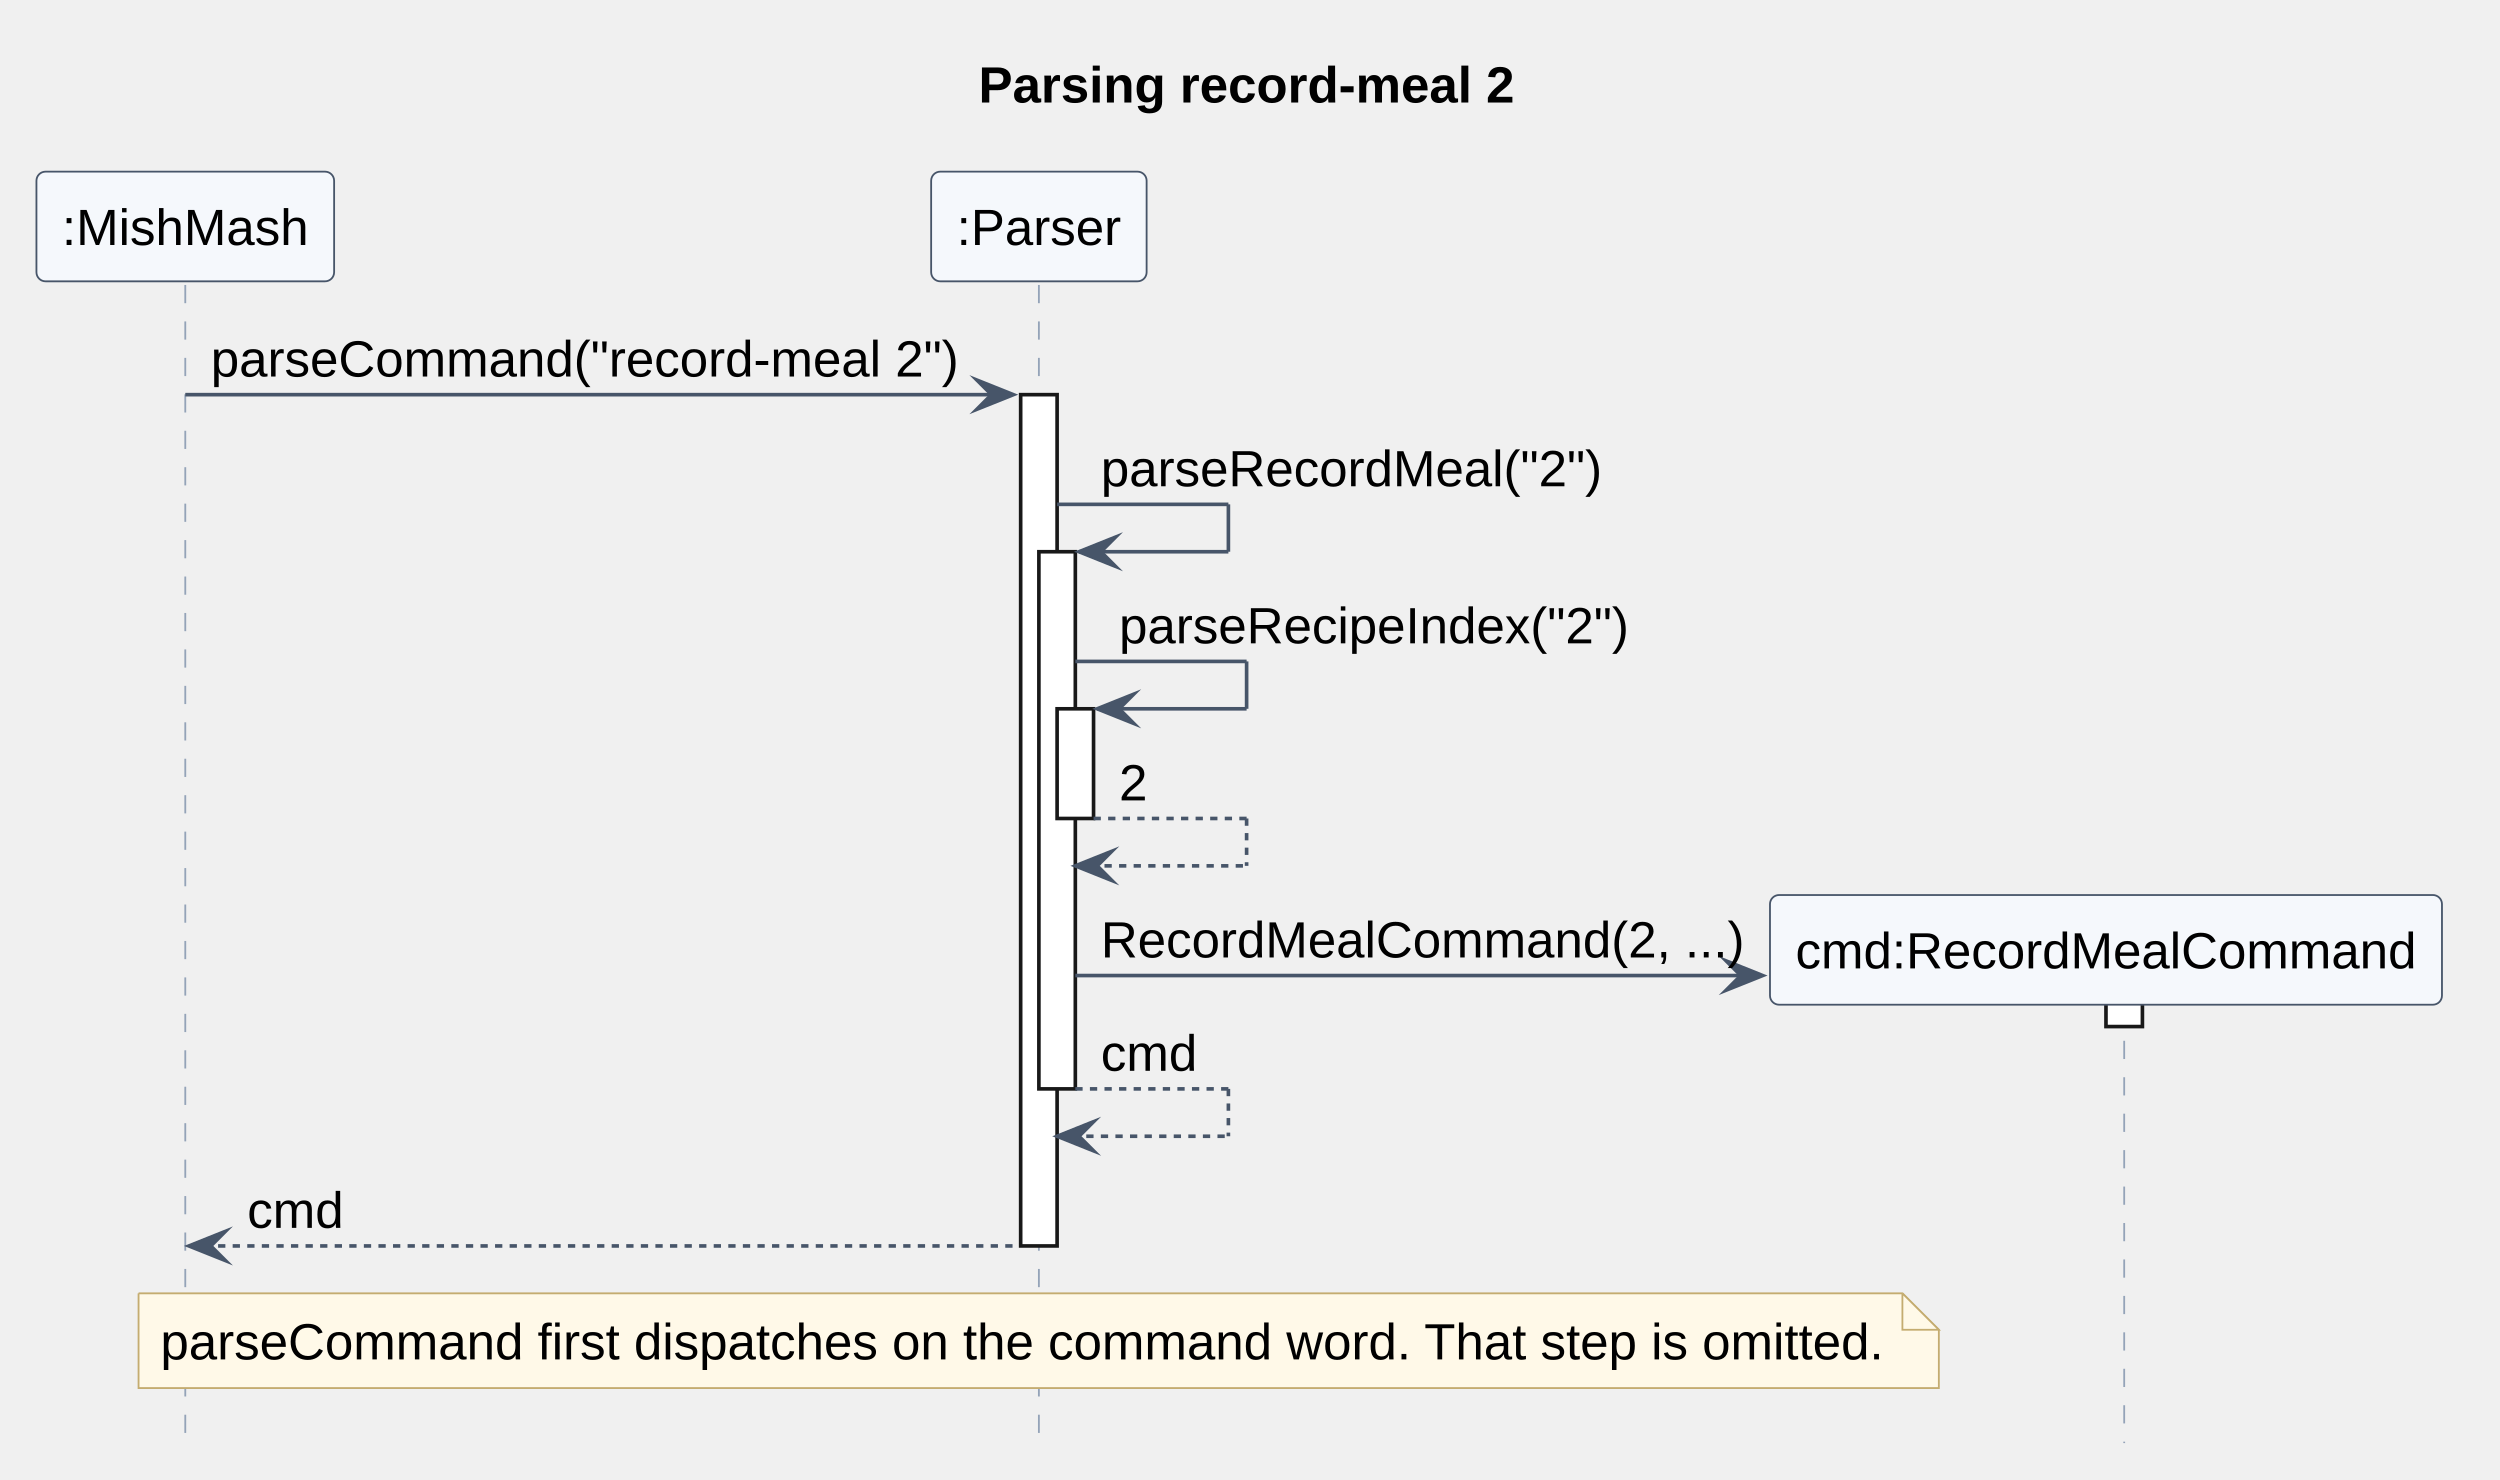
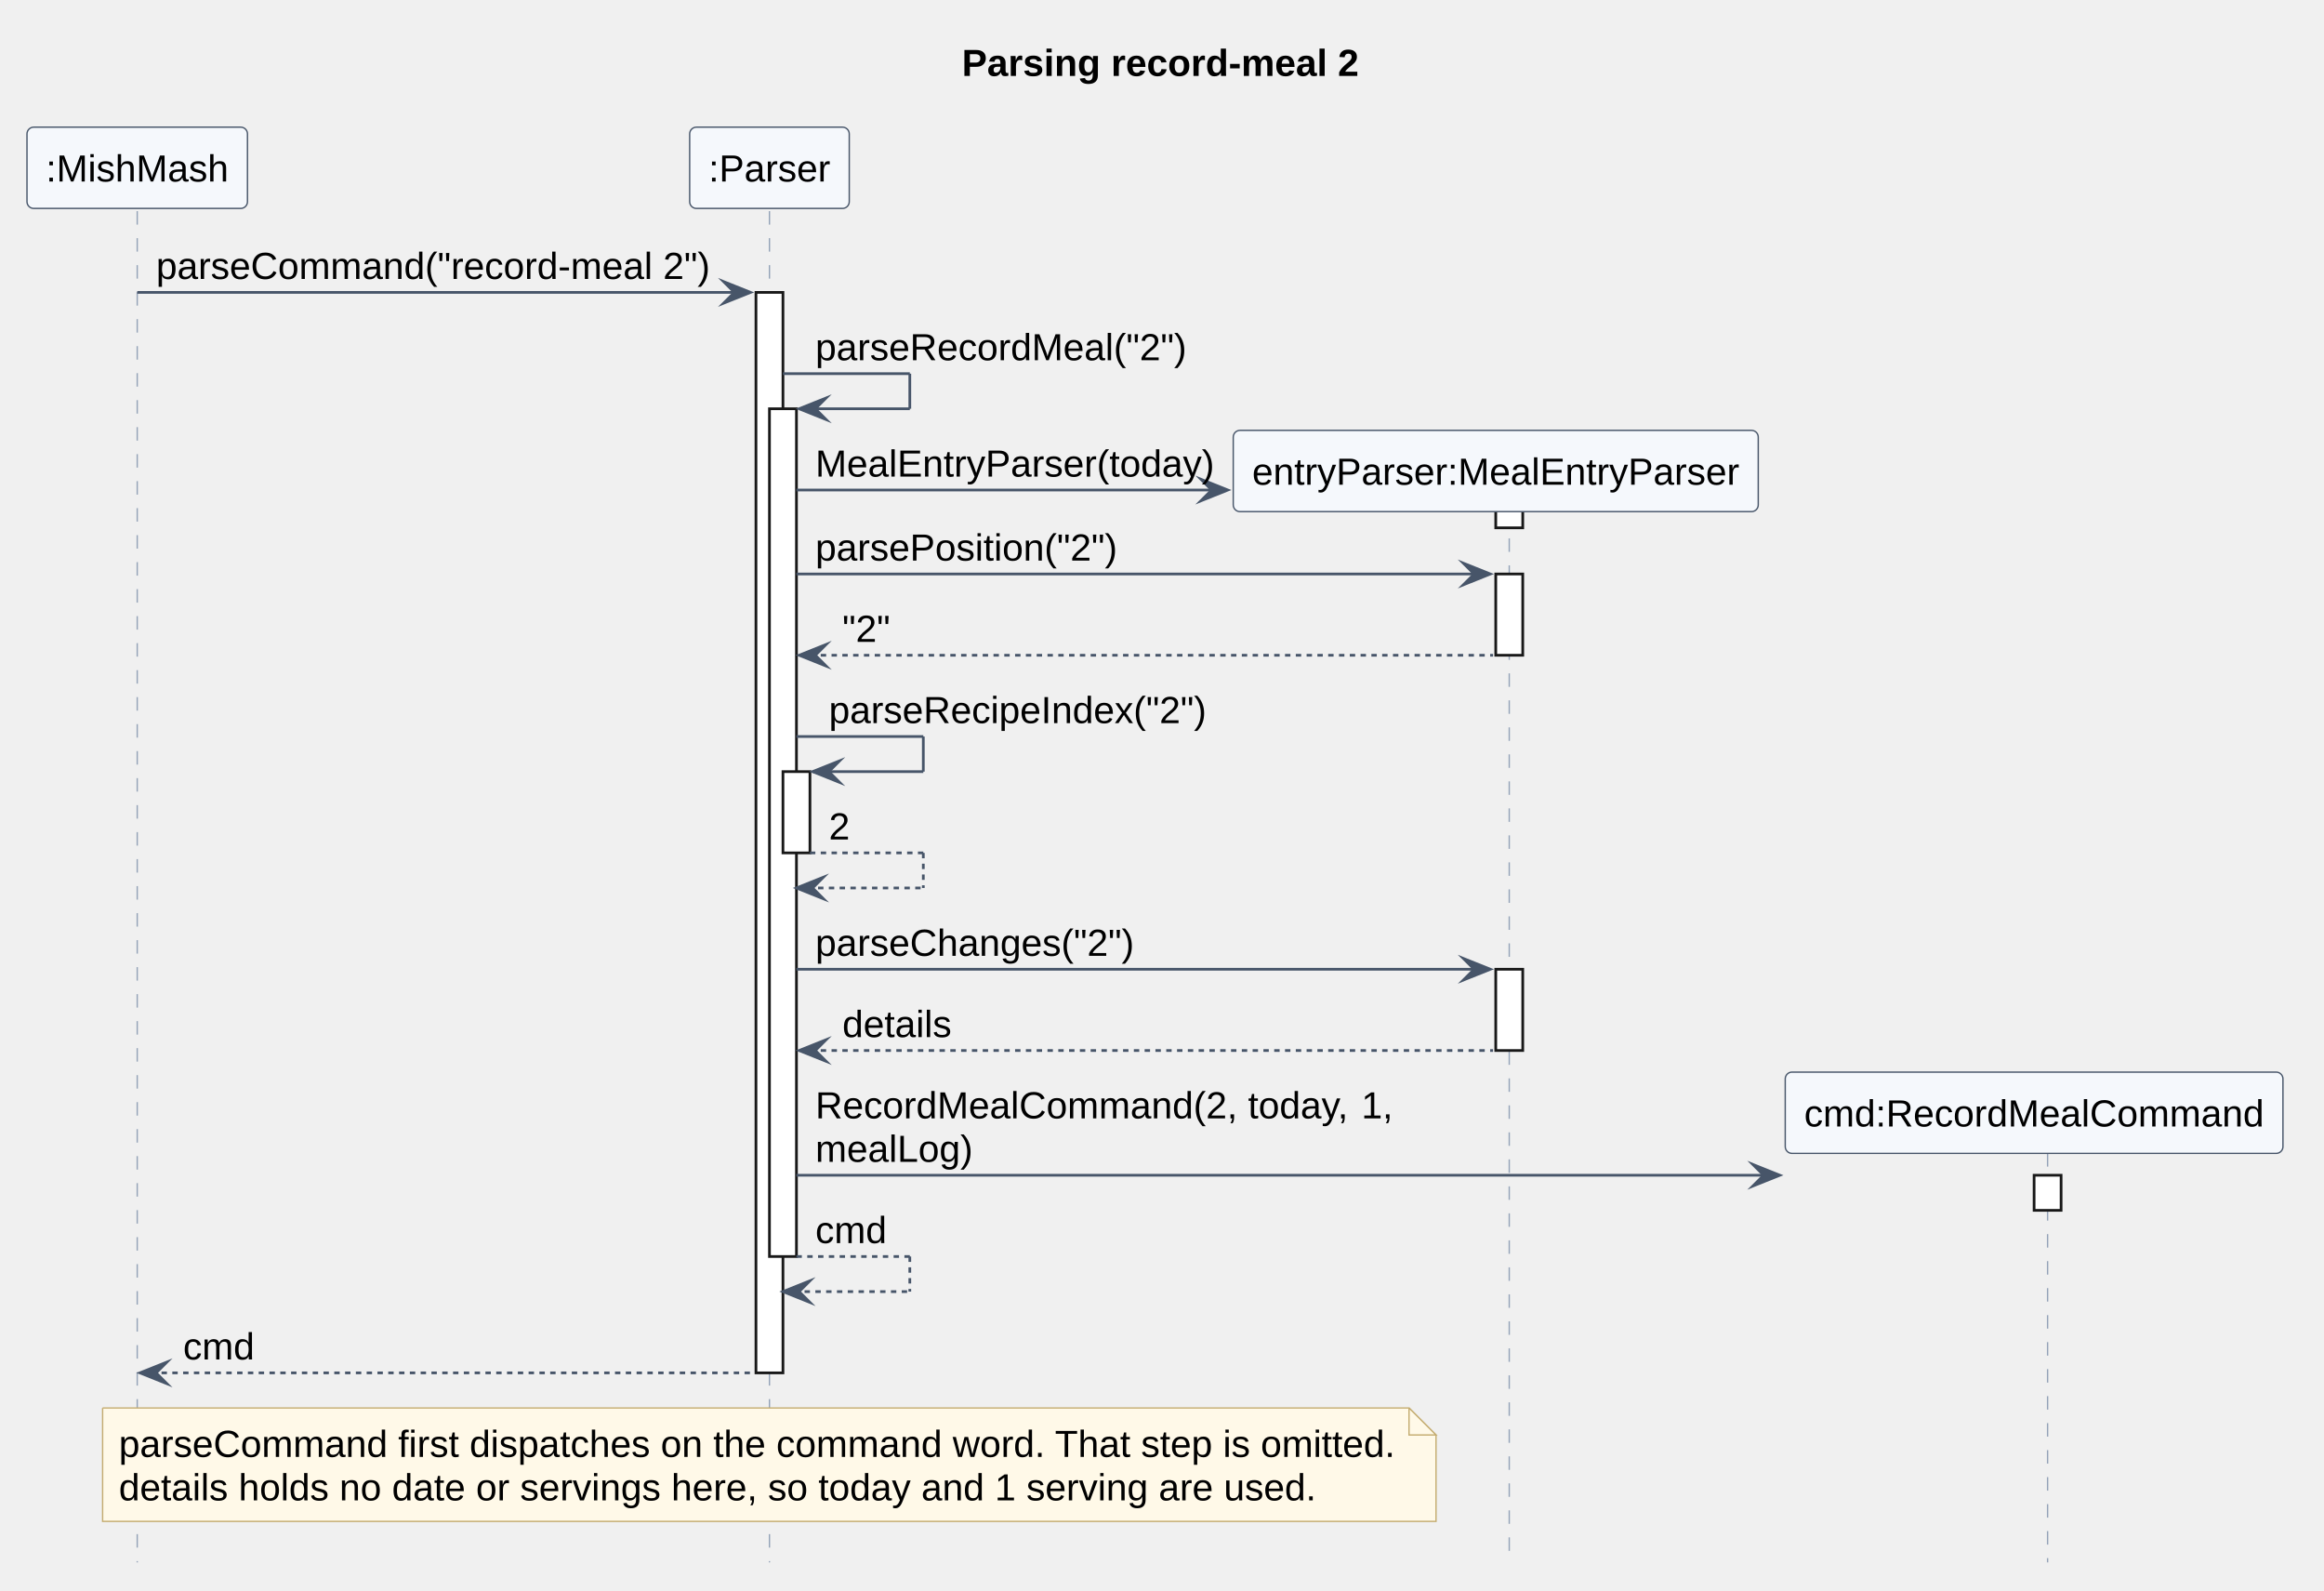
- <svg xmlns="http://www.w3.org/2000/svg" version="1.1" data-diagram-type="SEQUENCE" style="width:686px;height:406px;background:#FFFFFF;" width="686px" height="406px" viewBox="0 0 686 406" zoomAndPan="magnify" preserveAspectRatio="none" contentStyleType="text/css">
+ <svg xmlns="http://www.w3.org/2000/svg" version="1.1" data-diagram-type="SEQUENCE" style="width:861px;height:589px;background:#FFFFFF;" width="861px" height="589px" viewBox="0 0 861 589" zoomAndPan="magnify" preserveAspectRatio="none" contentStyleType="text/css">
  <defs />
  <g font-family="sans-serif" lengthAdjust="spacing">
    <g class="title" data-source-line="2">
-       <text x="268.507" y="28.132" fill="#000" font-size="14" textLength="147.062" font-weight="700" font-family="Arial">Parsing record-meal 2</text>
-     </g>
-     <g class="participant-lifeline" data-qualified-name="App" data-entity-uid="part1" id="part1-lifeline" data-source-line="4">
-       <g>
-         <rect x="47.341" y="78.197" width="8" height="317.789" fill="#000" fill-opacity="0" />
-         <line x1="50.841" y1="78.197" x2="50.841" y2="395.986" style="stroke:#94A3B8;stroke-width:0.5;stroke-dasharray:5,5;" />
-       </g>
-     </g>
-     <g class="participant-lifeline" data-qualified-name="Parser" data-entity-uid="part2" id="part2-lifeline" data-source-line="5">
-       <g>
-         <rect x="281.57" y="78.197" width="8" height="317.789" fill="#000" fill-opacity="0" />
-         <line x1="285.07" y1="78.197" x2="285.07" y2="395.986" style="stroke:#94A3B8;stroke-width:0.5;stroke-dasharray:5,5;" />
-       </g>
+       <text x="356.365" y="28.132" fill="#000" font-size="14" textLength="147.062" font-weight="700" font-family="Arial">Parsing record-meal 2</text>
    </g>
    <g>
-       <rect x="280.07" y="108.296" width="10" height="233.592" fill="#FFF" style="stroke:#181818;stroke-width:1;" />
+       <rect x="47.341" y="78.197" width="8" height="500.479" fill="#000" fill-opacity="0" />
+       <line x1="50.841" y1="78.197" x2="50.841" y2="578.677" style="stroke:#94A3B8;stroke-width:0.5;stroke-dasharray:5,5;" />
    </g>
    <g>
-       <rect x="285.07" y="151.395" width="10" height="147.395" fill="#FFF" style="stroke:#181818;stroke-width:1;" />
+       <rect x="281.57" y="78.197" width="8" height="500.479" fill="#000" fill-opacity="0" />
+       <line x1="285.07" y1="78.197" x2="285.07" y2="578.677" style="stroke:#94A3B8;stroke-width:0.5;stroke-dasharray:5,5;" />
    </g>
    <g>
-       <rect x="290.07" y="194.493" width="10" height="30.099" fill="#FFF" style="stroke:#181818;stroke-width:1;" />
-     </g>
-     <g class="participant-lifeline" data-qualified-name="Command" data-entity-uid="part3" id="part3-lifeline" data-source-line="6">
-       <g>
-         <rect x="579.379" y="245.592" width="8" height="150.395" fill="#000" fill-opacity="0" />
-         <line x1="582.879" y1="245.592" x2="582.879" y2="395.986" style="stroke:#94A3B8;stroke-width:0.5;stroke-dasharray:5,5;" />
-       </g>
+       <rect x="280.07" y="108.296" width="10" height="400.184" fill="#FFF" style="stroke:#181818;stroke-width:1;" />
    </g>
    <g>
-       <rect x="577.879" y="267.69" width="10" height="14" fill="#FFF" style="stroke:#181818;stroke-width:1;" />
+       <rect x="285.07" y="151.395" width="10" height="313.986" fill="#FFF" style="stroke:#181818;stroke-width:1;" />
    </g>
-     <g class="participant participant-head" data-qualified-name="App" data-entity-uid="part1" id="part1-head" data-source-line="4">
-       <rect x="10" y="47.099" width="81.683" height="30.099" fill="#F5F8FC" style="stroke:#475569;stroke-width:0.5;" rx="2.5" ry="2.5" />
-       <text x="17" y="67.23" fill="#000" font-size="14" textLength="67.683" font-family="Arial">:MishMash</text>
+     <g>
+       <rect x="290.07" y="285.789" width="10" height="30.099" fill="#FFF" style="stroke:#181818;stroke-width:1;" />
    </g>
-     <g class="participant participant-head" data-qualified-name="Parser" data-entity-uid="part2" id="part2-head" data-source-line="5">
-       <rect x="255.508" y="47.099" width="59.124" height="30.099" fill="#F5F8FC" style="stroke:#475569;stroke-width:0.5;" rx="2.5" ry="2.5" />
-       <text x="262.508" y="67.23" fill="#000" font-size="14" textLength="45.124" font-family="Arial">:Parser</text>
+     <g>
+       <rect x="555.648" y="159.395" width="8" height="419.282" fill="#000" fill-opacity="0" />
+       <line x1="559.148" y1="159.395" x2="559.148" y2="578.677" style="stroke:#94A3B8;stroke-width:0.5;stroke-dasharray:5,5;" />
    </g>
-     <g class="message" data-entity-1="part1" data-entity-2="part2" id="msg1" data-source-line="8">
-       <polygon points="268.07,104.296,278.07,108.296,268.07,112.296,272.07,108.296" fill="#475569" style="stroke:#475569;stroke-width:1;stroke-linejoin:miter;stroke-miterlimit:10;" />
-       <line x1="50.841" y1="108.296" x2="274.07" y2="108.296" style="stroke:#475569;stroke-width:1;" />
-       <text x="57.841" y="103.329" fill="#000" font-size="14" textLength="183.921" font-family="Arial">parseCommand("record-meal</text>
-       <text x="241.762" y="103.329" fill="#000" font-size="14" font-family="Arial"> </text>
-       <text x="245.652" y="103.329" fill="#000" font-size="14" textLength="17.418" font-family="Arial">2")</text>
+     <g>
+       <rect x="554.148" y="181.493" width="10" height="14" fill="#FFF" style="stroke:#181818;stroke-width:1;" />
    </g>
-     <g class="message" data-entity-1="part2" data-entity-2="part2" id="msg2" data-source-line="10">
-       <line x1="290.07" y1="138.395" x2="337.07" y2="138.395" style="stroke:#475569;stroke-width:1;" />
-       <line x1="337.07" y1="138.395" x2="337.07" y2="151.395" style="stroke:#475569;stroke-width:1;" />
-       <line x1="296.07" y1="151.395" x2="337.07" y2="151.395" style="stroke:#475569;stroke-width:1;" />
-       <polygon points="306.07,147.395,296.07,151.395,306.07,155.395,302.07,151.395" fill="#475569" style="stroke:#475569;stroke-width:1;stroke-linejoin:miter;stroke-miterlimit:10;" />
-       <text x="302.07" y="133.428" fill="#000" font-size="14" textLength="137.546" font-family="Arial">parseRecordMeal("2")</text>
+     <g>
+       <rect x="554.148" y="212.592" width="10" height="30.099" fill="#FFF" style="stroke:#181818;stroke-width:1;" />
    </g>
-     <g class="message" data-entity-1="part2" data-entity-2="part2" id="msg3" data-source-line="12">
-       <line x1="295.07" y1="181.493" x2="342.07" y2="181.493" style="stroke:#475569;stroke-width:1;" />
-       <line x1="342.07" y1="181.493" x2="342.07" y2="194.493" style="stroke:#475569;stroke-width:1;" />
-       <line x1="301.07" y1="194.493" x2="342.07" y2="194.493" style="stroke:#475569;stroke-width:1;" />
-       <polygon points="311.07,190.493,301.07,194.493,311.07,198.493,307.07,194.493" fill="#475569" style="stroke:#475569;stroke-width:1;stroke-linejoin:miter;stroke-miterlimit:10;" />
-       <text x="307.07" y="176.526" fill="#000" font-size="14" textLength="139.897" font-family="Arial">parseRecipeIndex("2")</text>
+     <g>
+       <rect x="554.148" y="358.986" width="10" height="30.099" fill="#FFF" style="stroke:#181818;stroke-width:1;" />
    </g>
-     <g class="message" data-entity-1="part2" data-entity-2="part2" id="msg4" data-source-line="14">
-       <line x1="300.07" y1="224.592" x2="342.07" y2="224.592" style="stroke:#475569;stroke-width:1;stroke-dasharray:2,2;" />
-       <line x1="342.07" y1="224.592" x2="342.07" y2="237.592" style="stroke:#475569;stroke-width:1;stroke-dasharray:2,2;" />
-       <line x1="295.07" y1="237.592" x2="342.07" y2="237.592" style="stroke:#475569;stroke-width:1;stroke-dasharray:2,2;" />
-       <polygon points="305.07,233.592,295.07,237.592,305.07,241.592,301.07,237.592" fill="#475569" style="stroke:#475569;stroke-width:1;stroke-linejoin:miter;stroke-miterlimit:10;" />
-       <text x="307.07" y="219.625" fill="#000" font-size="14" font-family="Arial">2</text>
+     <g>
+       <rect x="755.096" y="397.085" width="8" height="181.592" fill="#000" fill-opacity="0" />
+       <line x1="758.596" y1="397.085" x2="758.596" y2="578.677" style="stroke:#94A3B8;stroke-width:0.5;stroke-dasharray:5,5;" />
    </g>
-     <g class="participant participant-head" data-qualified-name="Command" data-entity-uid="part3" id="part3-head" data-source-line="6">
-       <rect x="485.683" y="245.592" width="184.393" height="30.099" fill="#F5F8FC" style="stroke:#475569;stroke-width:0.5;" rx="2.5" ry="2.5" />
-       <text x="492.683" y="265.724" fill="#000" font-size="14" textLength="170.393" font-family="Arial">cmd:RecordMealCommand</text>
+     <g>
+       <rect x="753.596" y="435.282" width="10" height="13" fill="#FFF" style="stroke:#181818;stroke-width:1;" />
    </g>
-     <g class="message" data-entity-1="part2" data-entity-2="part3" id="msg5" data-source-line="17">
-       <polygon points="473.683,263.69,483.683,267.69,473.683,271.69,477.683,267.69" fill="#475569" style="stroke:#475569;stroke-width:1;stroke-linejoin:miter;stroke-miterlimit:10;" />
-       <line x1="295.07" y1="267.69" x2="479.683" y2="267.69" style="stroke:#475569;stroke-width:1;" />
-       <text x="302.07" y="262.724" fill="#000" font-size="14" textLength="156.393" font-family="Arial">RecordMealCommand(2,</text>
-       <text x="458.462" y="262.724" fill="#000" font-size="14" font-family="Arial"> </text>
-       <text x="462.352" y="262.724" fill="#000" font-size="14" textLength="16.331" font-family="Arial">...)</text>
-     </g>
-     <g class="message" data-entity-1="part2" data-entity-2="part2" id="msg6" data-source-line="20">
-       <line x1="295.07" y1="298.789" x2="337.07" y2="298.789" style="stroke:#475569;stroke-width:1;stroke-dasharray:2,2;" />
-       <line x1="337.07" y1="298.789" x2="337.07" y2="311.789" style="stroke:#475569;stroke-width:1;stroke-dasharray:2,2;" />
-       <line x1="290.07" y1="311.789" x2="337.07" y2="311.789" style="stroke:#475569;stroke-width:1;stroke-dasharray:2,2;" />
-       <polygon points="300.07,307.789,290.07,311.789,300.07,315.789,296.07,311.789" fill="#475569" style="stroke:#475569;stroke-width:1;stroke-linejoin:miter;stroke-miterlimit:10;" />
-       <text x="302.07" y="293.822" fill="#000" font-size="14" textLength="26.448" font-family="Arial">cmd</text>
-     </g>
-     <g class="message" data-entity-1="part2" data-entity-2="part1" id="msg7" data-source-line="22">
-       <polygon points="61.841,337.888,51.841,341.888,61.841,345.888,57.841,341.888" fill="#475569" style="stroke:#475569;stroke-width:1;stroke-linejoin:miter;stroke-miterlimit:10;" />
-       <line x1="55.841" y1="341.888" x2="279.07" y2="341.888" style="stroke:#475569;stroke-width:1;stroke-dasharray:2,2;" />
-       <text x="67.841" y="336.921" fill="#000" font-size="14" textLength="26.448" font-family="Arial">cmd</text>
-     </g>
-     <path d="M38.019,354.888 L38.019,380.888 L532.019,380.888 L532.019,364.888 L522.019,354.888 L38.019,354.888" style="stroke:#C4AC70;stroke-width:0.5;" fill="#FFF9E8" />
-     <path d="M522.019,354.888 L522.019,364.888 L532.019,364.888 L522.019,354.888" style="stroke:#C4AC70;stroke-width:0.5;" fill="#FFF9E8" />
-     <text x="44.019" y="373.02" fill="#000" font-size="14" textLength="473.102" font-family="Arial">parseCommand first dispatches on the command word. That step is omitted.</text>
+     <rect x="10" y="47.099" width="81.683" height="30.099" fill="#F5F8FC" style="stroke:#475569;stroke-width:0.5;" rx="2.5" ry="2.5" />
+     <text x="17" y="67.23" fill="#000" font-size="14" textLength="67.683" font-family="Arial">:MishMash</text>
+     <rect x="255.508" y="47.099" width="59.124" height="30.099" fill="#F5F8FC" style="stroke:#475569;stroke-width:0.5;" rx="2.5" ry="2.5" />
+     <text x="262.508" y="67.23" fill="#000" font-size="14" textLength="45.124" font-family="Arial">:Parser</text>
+     <polygon points="268.07,104.296,278.07,108.296,268.07,112.296,272.07,108.296" fill="#475569" style="stroke:#475569;stroke-width:1;stroke-linejoin:miter;stroke-miterlimit:10;" />
+     <line x1="50.841" y1="108.296" x2="274.07" y2="108.296" style="stroke:#475569;stroke-width:1;" />
+     <text x="57.841" y="103.329" fill="#000" font-size="14" textLength="183.921" font-family="Arial">parseCommand("record-meal</text>
+     <text x="241.762" y="103.329" fill="#000" font-size="14" font-family="Arial"> </text>
+     <text x="245.652" y="103.329" fill="#000" font-size="14" textLength="17.418" font-family="Arial">2")</text>
+     <line x1="290.07" y1="138.395" x2="337.07" y2="138.395" style="stroke:#475569;stroke-width:1;" />
+     <line x1="337.07" y1="138.395" x2="337.07" y2="151.395" style="stroke:#475569;stroke-width:1;" />
+     <line x1="296.07" y1="151.395" x2="337.07" y2="151.395" style="stroke:#475569;stroke-width:1;" />
+     <polygon points="306.07,147.395,296.07,151.395,306.07,155.395,302.07,151.395" fill="#475569" style="stroke:#475569;stroke-width:1;stroke-linejoin:miter;stroke-miterlimit:10;" />
+     <text x="302.07" y="133.428" fill="#000" font-size="14" textLength="137.546" font-family="Arial">parseRecordMeal("2")</text>
+     <rect x="456.897" y="159.395" width="194.503" height="30.099" fill="#F5F8FC" style="stroke:#475569;stroke-width:0.5;" rx="2.5" ry="2.5" />
+     <text x="463.897" y="179.526" fill="#000" font-size="14" textLength="180.503" font-family="Arial">entryParser:MealEntryParser</text>
+     <polygon points="444.897,177.493,454.897,181.493,444.897,185.493,448.897,181.493" fill="#475569" style="stroke:#475569;stroke-width:1;stroke-linejoin:miter;stroke-miterlimit:10;" />
+     <line x1="295.07" y1="181.493" x2="450.897" y2="181.493" style="stroke:#475569;stroke-width:1;" />
+     <text x="302.07" y="176.526" fill="#000" font-size="14" textLength="147.827" font-family="Arial">MealEntryParser(today)</text>
+     <polygon points="542.148,208.592,552.148,212.592,542.148,216.592,546.148,212.592" fill="#475569" style="stroke:#475569;stroke-width:1;stroke-linejoin:miter;stroke-miterlimit:10;" />
+     <line x1="295.07" y1="212.592" x2="548.148" y2="212.592" style="stroke:#475569;stroke-width:1;" />
+     <text x="302.07" y="207.625" fill="#000" font-size="14" textLength="111.877" font-family="Arial">parsePosition("2")</text>
+     <polygon points="306.07,238.69,296.07,242.69,306.07,246.69,302.07,242.69" fill="#475569" style="stroke:#475569;stroke-width:1;stroke-linejoin:miter;stroke-miterlimit:10;" />
+     <line x1="300.07" y1="242.69" x2="553.148" y2="242.69" style="stroke:#475569;stroke-width:1;stroke-dasharray:2,2;" />
+     <text x="312.07" y="237.724" fill="#000" font-size="14" textLength="17.726" font-family="Arial">"2"</text>
+     <line x1="295.07" y1="272.789" x2="342.07" y2="272.789" style="stroke:#475569;stroke-width:1;" />
+     <line x1="342.07" y1="272.789" x2="342.07" y2="285.789" style="stroke:#475569;stroke-width:1;" />
+     <line x1="301.07" y1="285.789" x2="342.07" y2="285.789" style="stroke:#475569;stroke-width:1;" />
+     <polygon points="311.07,281.789,301.07,285.789,311.07,289.789,307.07,285.789" fill="#475569" style="stroke:#475569;stroke-width:1;stroke-linejoin:miter;stroke-miterlimit:10;" />
+     <text x="307.07" y="267.822" fill="#000" font-size="14" textLength="139.897" font-family="Arial">parseRecipeIndex("2")</text>
+     <line x1="300.07" y1="315.888" x2="342.07" y2="315.888" style="stroke:#475569;stroke-width:1;stroke-dasharray:2,2;" />
+     <line x1="342.07" y1="315.888" x2="342.07" y2="328.888" style="stroke:#475569;stroke-width:1;stroke-dasharray:2,2;" />
+     <line x1="295.07" y1="328.888" x2="342.07" y2="328.888" style="stroke:#475569;stroke-width:1;stroke-dasharray:2,2;" />
+     <polygon points="305.07,324.888,295.07,328.888,305.07,332.888,301.07,328.888" fill="#475569" style="stroke:#475569;stroke-width:1;stroke-linejoin:miter;stroke-miterlimit:10;" />
+     <text x="307.07" y="310.921" fill="#000" font-size="14" font-family="Arial">2</text>
+     <polygon points="542.148,354.986,552.148,358.986,542.148,362.986,546.148,358.986" fill="#475569" style="stroke:#475569;stroke-width:1;stroke-linejoin:miter;stroke-miterlimit:10;" />
+     <line x1="295.07" y1="358.986" x2="548.148" y2="358.986" style="stroke:#475569;stroke-width:1;" />
+     <text x="302.07" y="354.02" fill="#000" font-size="14" textLength="118.111" font-family="Arial">parseChanges("2")</text>
+     <polygon points="306.07,385.085,296.07,389.085,306.07,393.085,302.07,389.085" fill="#475569" style="stroke:#475569;stroke-width:1;stroke-linejoin:miter;stroke-miterlimit:10;" />
+     <line x1="300.07" y1="389.085" x2="553.148" y2="389.085" style="stroke:#475569;stroke-width:1;stroke-dasharray:2,2;" />
+     <text x="312.07" y="384.118" fill="#000" font-size="14" textLength="40.469" font-family="Arial">details</text>
+     <rect x="661.4" y="397.085" width="184.393" height="30.099" fill="#F5F8FC" style="stroke:#475569;stroke-width:0.5;" rx="2.5" ry="2.5" />
+     <text x="668.4" y="417.217" fill="#000" font-size="14" textLength="170.393" font-family="Arial">cmd:RecordMealCommand</text>
+     <polygon points="649.4,431.282,659.4,435.282,649.4,439.282,653.4,435.282" fill="#475569" style="stroke:#475569;stroke-width:1;stroke-linejoin:miter;stroke-miterlimit:10;" />
+     <line x1="295.07" y1="435.282" x2="655.4" y2="435.282" style="stroke:#475569;stroke-width:1;" />
+     <text x="302.07" y="414.217" fill="#000" font-size="14" textLength="156.393" font-family="Arial">RecordMealCommand(2,</text>
+     <text x="458.462" y="414.217" fill="#000" font-size="14" font-family="Arial"> </text>
+     <text x="462.352" y="414.217" fill="#000" font-size="14" textLength="38.138" font-family="Arial">today,</text>
+     <text x="500.49" y="414.217" fill="#000" font-size="14" font-family="Arial"> </text>
+     <text x="504.379" y="414.217" fill="#000" font-size="14" textLength="11.676" font-family="Arial">1,</text>
+     <text x="302.07" y="430.315" fill="#000" font-size="14" textLength="58.365" font-family="Arial">mealLog)</text>
+     <line x1="295.07" y1="465.381" x2="337.07" y2="465.381" style="stroke:#475569;stroke-width:1;stroke-dasharray:2,2;" />
+     <line x1="337.07" y1="465.381" x2="337.07" y2="478.381" style="stroke:#475569;stroke-width:1;stroke-dasharray:2,2;" />
+     <line x1="290.07" y1="478.381" x2="337.07" y2="478.381" style="stroke:#475569;stroke-width:1;stroke-dasharray:2,2;" />
+     <polygon points="300.07,474.381,290.07,478.381,300.07,482.381,296.07,478.381" fill="#475569" style="stroke:#475569;stroke-width:1;stroke-linejoin:miter;stroke-miterlimit:10;" />
+     <text x="302.07" y="460.414" fill="#000" font-size="14" textLength="26.448" font-family="Arial">cmd</text>
+     <polygon points="61.841,504.479,51.841,508.479,61.841,512.479,57.841,508.479" fill="#475569" style="stroke:#475569;stroke-width:1;stroke-linejoin:miter;stroke-miterlimit:10;" />
+     <line x1="55.841" y1="508.479" x2="279.07" y2="508.479" style="stroke:#475569;stroke-width:1;stroke-dasharray:2,2;" />
+     <text x="67.841" y="503.513" fill="#000" font-size="14" textLength="26.448" font-family="Arial">cmd</text>
+     <path d="M38.019,521.479 L38.019,563.479 L532.019,563.479 L532.019,531.479 L522.019,521.479 L38.019,521.479" style="stroke:#C4AC70;stroke-width:0.5;" fill="#FFF9E8" />
+     <path d="M522.019,521.479 L522.019,531.479 L532.019,531.479 L522.019,521.479" style="stroke:#C4AC70;stroke-width:0.5;" fill="#FFF9E8" />
+     <text x="44.019" y="539.611" fill="#000" font-size="14" textLength="473.102" font-family="Arial">parseCommand first dispatches on the command word. That step is omitted.</text>
+     <text x="44.019" y="555.71" fill="#000" font-size="14" textLength="443.604" font-family="Arial">details holds no date or servings here, so today and 1 serving are used.</text>
  </g>
</svg>
